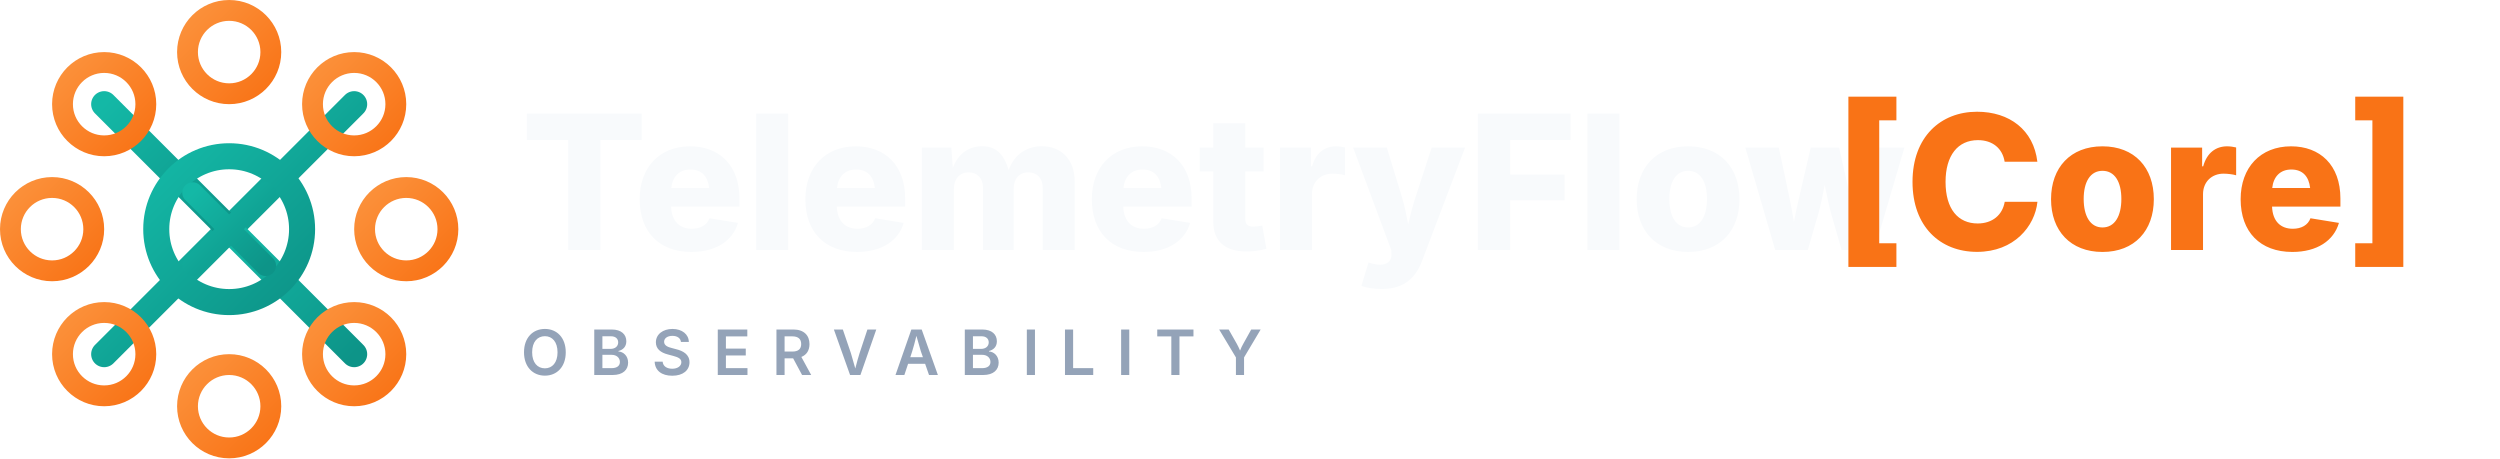
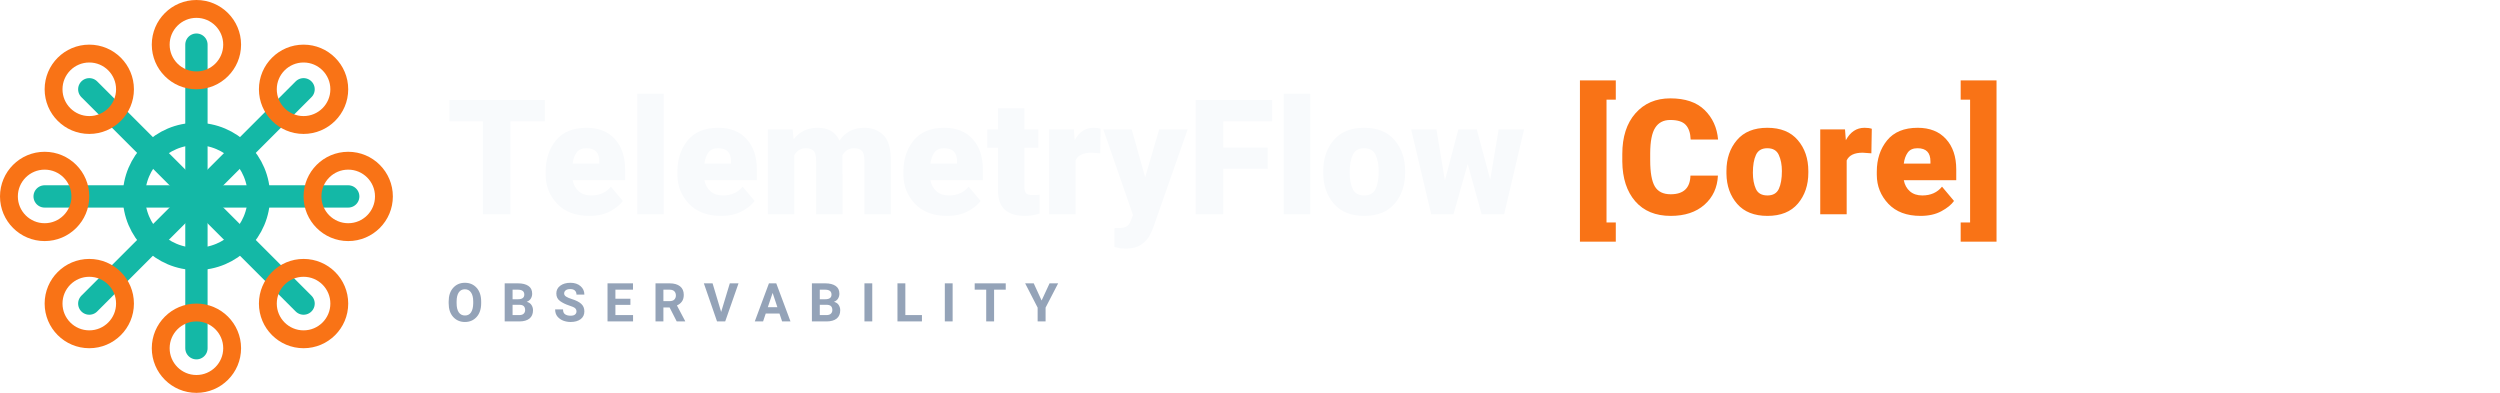
- <svg xmlns="http://www.w3.org/2000/svg" width="480" height="88" viewBox="0 0 480 88">
-   <defs>
-     <linearGradient id="teal" x1="0%" y1="0%" x2="100%" y2="100%">
-       <stop offset="0%" stop-color="#14b8a6" />
-       <stop offset="100%" stop-color="#0d9488" />
-     </linearGradient>
-     <linearGradient id="coral" x1="0%" y1="0%" x2="100%" y2="100%">
-       <stop offset="0%" stop-color="#fb923c" />
-       <stop offset="100%" stop-color="#f97316" />
-     </linearGradient>
-   </defs>
-   <line x1="44" y1="44" x2="44" y2="10" stroke="url(#teal)" stroke-width="5" stroke-linecap="round" />
-   <line x1="44" y1="44" x2="68" y2="20" stroke="url(#teal)" stroke-width="5" stroke-linecap="round" />
-   <line x1="44" y1="44" x2="78" y2="44" stroke="url(#teal)" stroke-width="5" stroke-linecap="round" />
-   <line x1="44" y1="44" x2="68" y2="68" stroke="url(#teal)" stroke-width="5" stroke-linecap="round" />
-   <line x1="44" y1="44" x2="44" y2="78" stroke="url(#teal)" stroke-width="5" stroke-linecap="round" />
-   <line x1="44" y1="44" x2="20" y2="68" stroke="url(#teal)" stroke-width="5" stroke-linecap="round" />
-   <line x1="44" y1="44" x2="10" y2="44" stroke="url(#teal)" stroke-width="5" stroke-linecap="round" />
-   <line x1="44" y1="44" x2="20" y2="20" stroke="url(#teal)" stroke-width="5" stroke-linecap="round" />
-   <circle cx="44" cy="10" r="8" fill="none" stroke="url(#coral)" stroke-width="4" />
-   <circle cx="68" cy="20" r="8" fill="none" stroke="url(#coral)" stroke-width="4" />
-   <circle cx="78" cy="44" r="8" fill="none" stroke="url(#coral)" stroke-width="4" />
-   <circle cx="68" cy="68" r="8" fill="none" stroke="url(#coral)" stroke-width="4" />
-   <circle cx="44" cy="78" r="8" fill="none" stroke="url(#coral)" stroke-width="4" />
-   <circle cx="20" cy="68" r="8" fill="none" stroke="url(#coral)" stroke-width="4" />
-   <circle cx="10" cy="44" r="8" fill="none" stroke="url(#coral)" stroke-width="4" />
-   <circle cx="20" cy="20" r="8" fill="none" stroke="url(#coral)" stroke-width="4" />
-   <circle cx="44" cy="44" r="14" fill="none" stroke="url(#teal)" stroke-width="5" />
-   <line x1="37" y1="37" x2="51" y2="51" stroke="url(#teal)" stroke-width="4" stroke-linecap="round" />
-   <line x1="51" y1="37" x2="37" y2="51" stroke="url(#teal)" stroke-width="4" stroke-linecap="round" />
-   <text x="100" y="48" font-family="system-ui, -apple-system, BlinkMacSystemFont, 'Segoe UI', sans-serif" font-size="36" font-weight="800" fill="#f8fafc">TelemetryFlow</text>
-   <text x="352" y="48" font-family="system-ui, -apple-system, BlinkMacSystemFont, 'Segoe UI', sans-serif" font-size="36" font-weight="800" fill="#f97316">[Core]</text>
-   <text x="100" y="72" font-family="system-ui, -apple-system, BlinkMacSystemFont, 'Segoe UI', sans-serif" font-size="12" font-weight="600" fill="#94a3b8" letter-spacing="4">OBSERVABILITY</text>
+ <svg xmlns="http://www.w3.org/2000/svg" viewBox="0 0 560 88" width="1680" height="264">
+   <g id="icon">
+     <g stroke="#14b8a6" stroke-width="5" stroke-linecap="round">
+       <line x1="44" y1="44" x2="44" y2="10" />
+       <line x1="44" y1="44" x2="68" y2="20" />
+       <line x1="44" y1="44" x2="78" y2="44" />
+       <line x1="44" y1="44" x2="68" y2="68" />
+       <line x1="44" y1="44" x2="44" y2="78" />
+       <line x1="44" y1="44" x2="20" y2="68" />
+       <line x1="44" y1="44" x2="10" y2="44" />
+       <line x1="44" y1="44" x2="20" y2="20" />
+     </g>
+     <g fill="none" stroke="#f97316" stroke-width="4">
+       <circle cx="44" cy="10" r="8" />
+       <circle cx="68" cy="20" r="8" />
+       <circle cx="78" cy="44" r="8" />
+       <circle cx="68" cy="68" r="8" />
+       <circle cx="44" cy="78" r="8" />
+       <circle cx="20" cy="68" r="8" />
+       <circle cx="10" cy="44" r="8" />
+       <circle cx="20" cy="20" r="8" />
+     </g>
+     <circle cx="44" cy="44" r="14" fill="none" stroke="#14b8a6" stroke-width="5" />
+     <line x1="37" y1="37" x2="51" y2="51" stroke="#14b8a6" stroke-width="4" stroke-linecap="round" />
+     <line x1="51" y1="37" x2="37" y2="51" stroke="#14b8a6" stroke-width="4" stroke-linecap="round" />
+   </g>
+   <g id="text">
+     <text x="100" y="48" font-family="system-ui,-apple-system,BlinkMacSystemFont,Roboto,sans-serif" font-size="36" font-weight="800" fill="#f8fafc">TelemetryFlow</text>
+     <text x="352" y="48" font-family="system-ui,-apple-system,BlinkMacSystemFont,Roboto,sans-serif" font-size="36" font-weight="800" fill="#f97316">[Core]</text>
+     <text x="100" y="72" font-family="system-ui,-apple-system,BlinkMacSystemFont,Roboto,sans-serif" font-size="12" font-weight="600" fill="#94a3b8" letter-spacing="4">OBSERVABILITY</text>
+   </g>
</svg>
